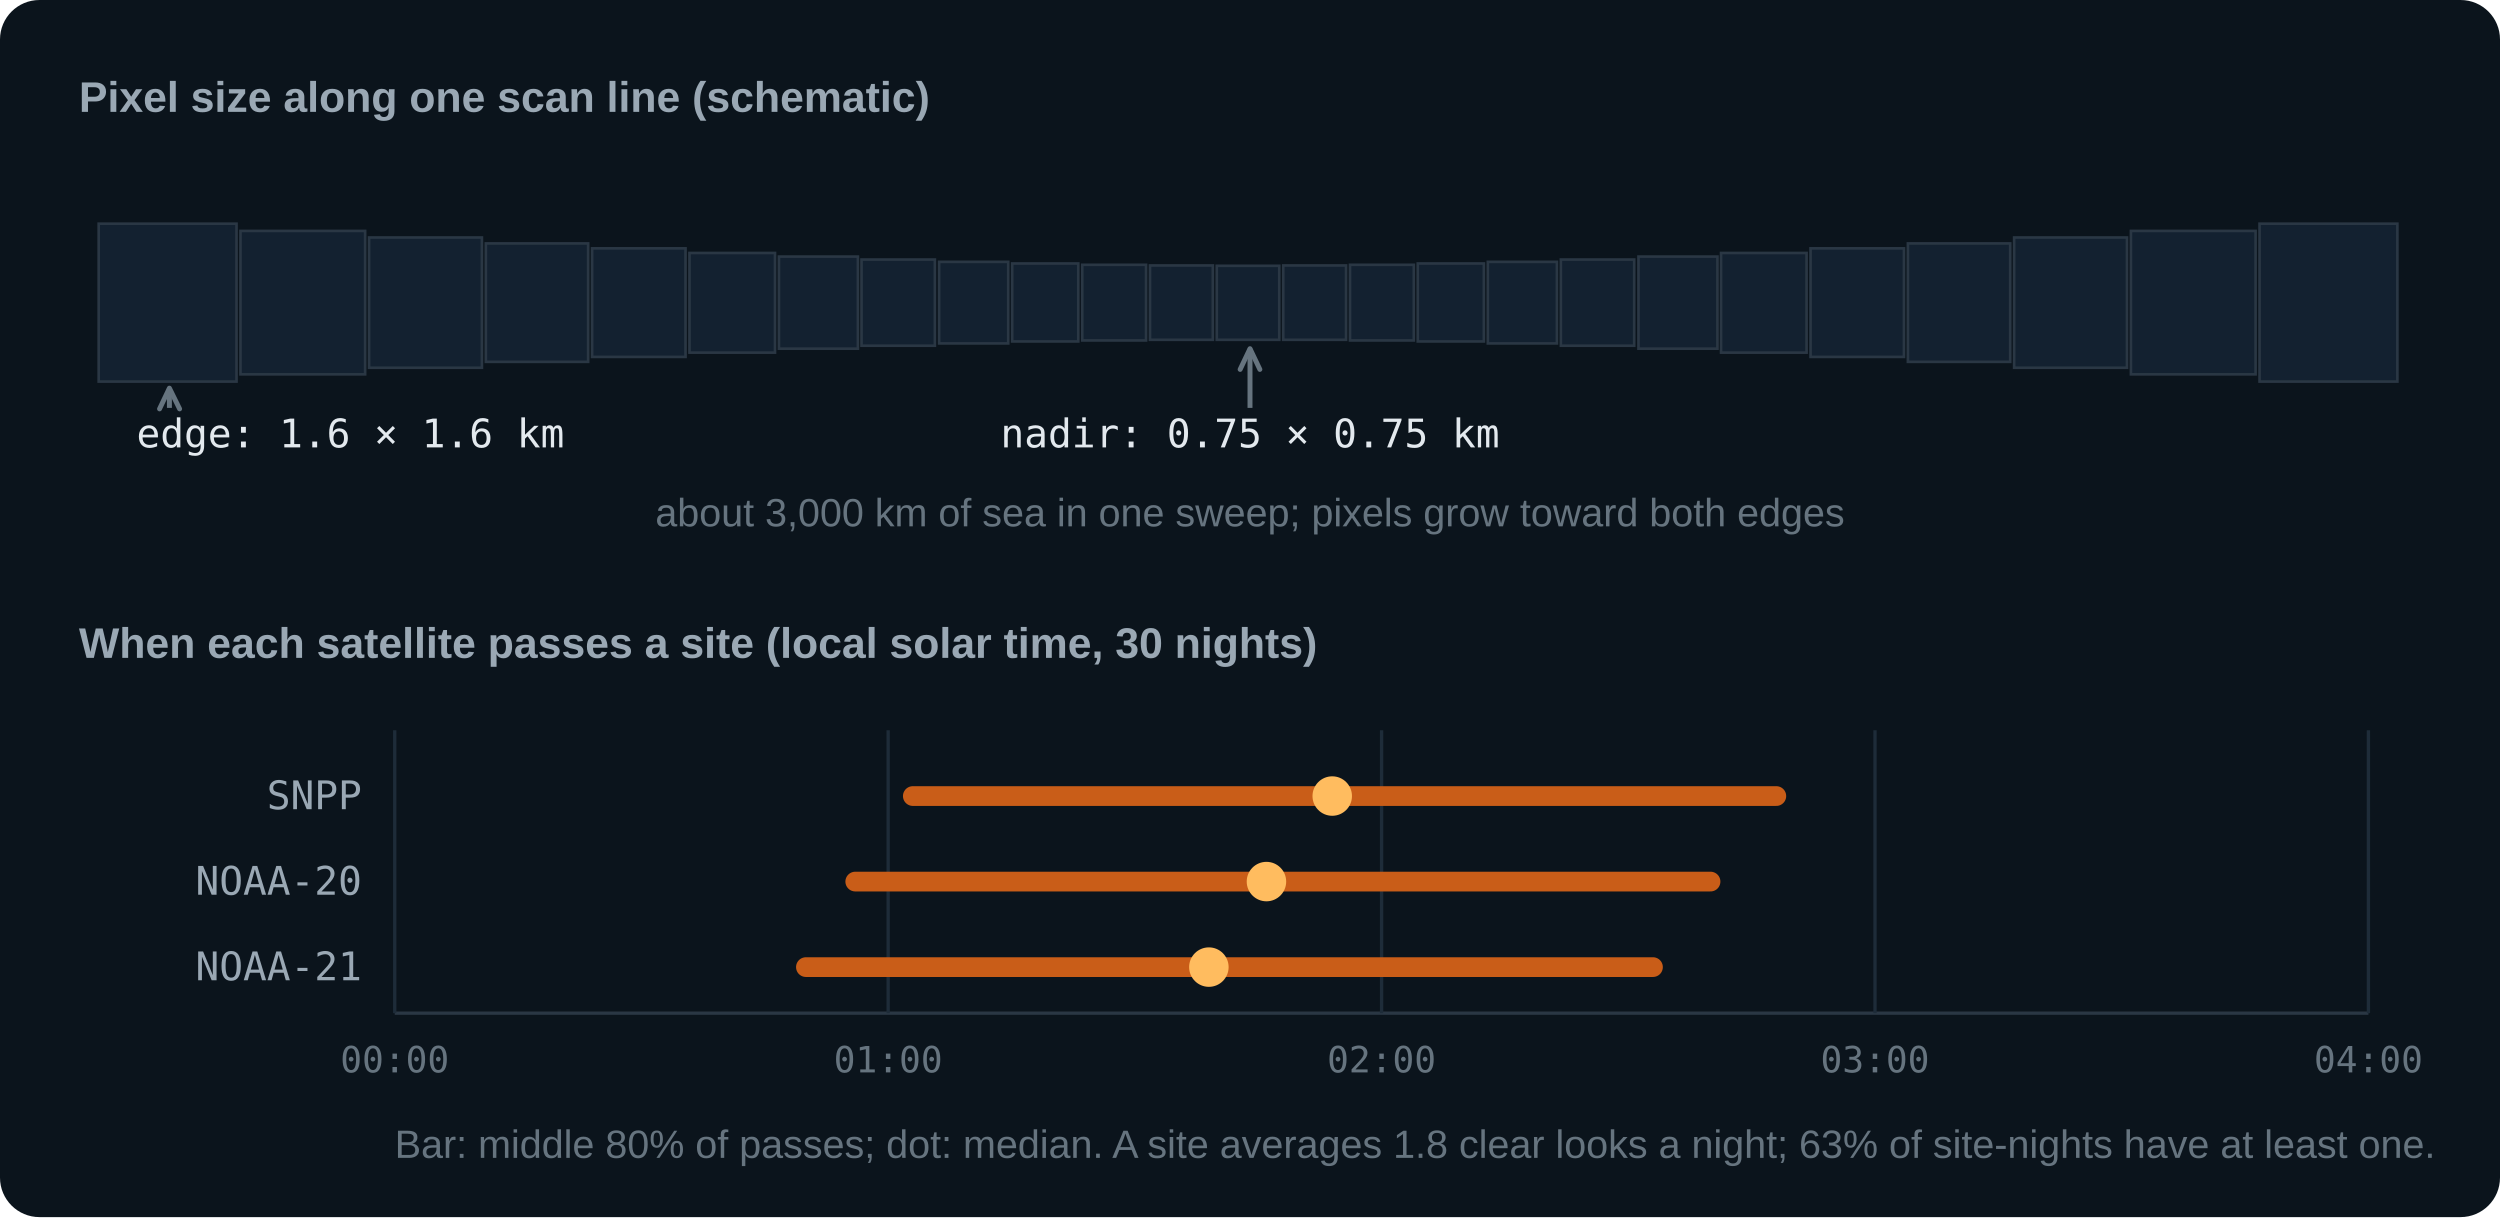
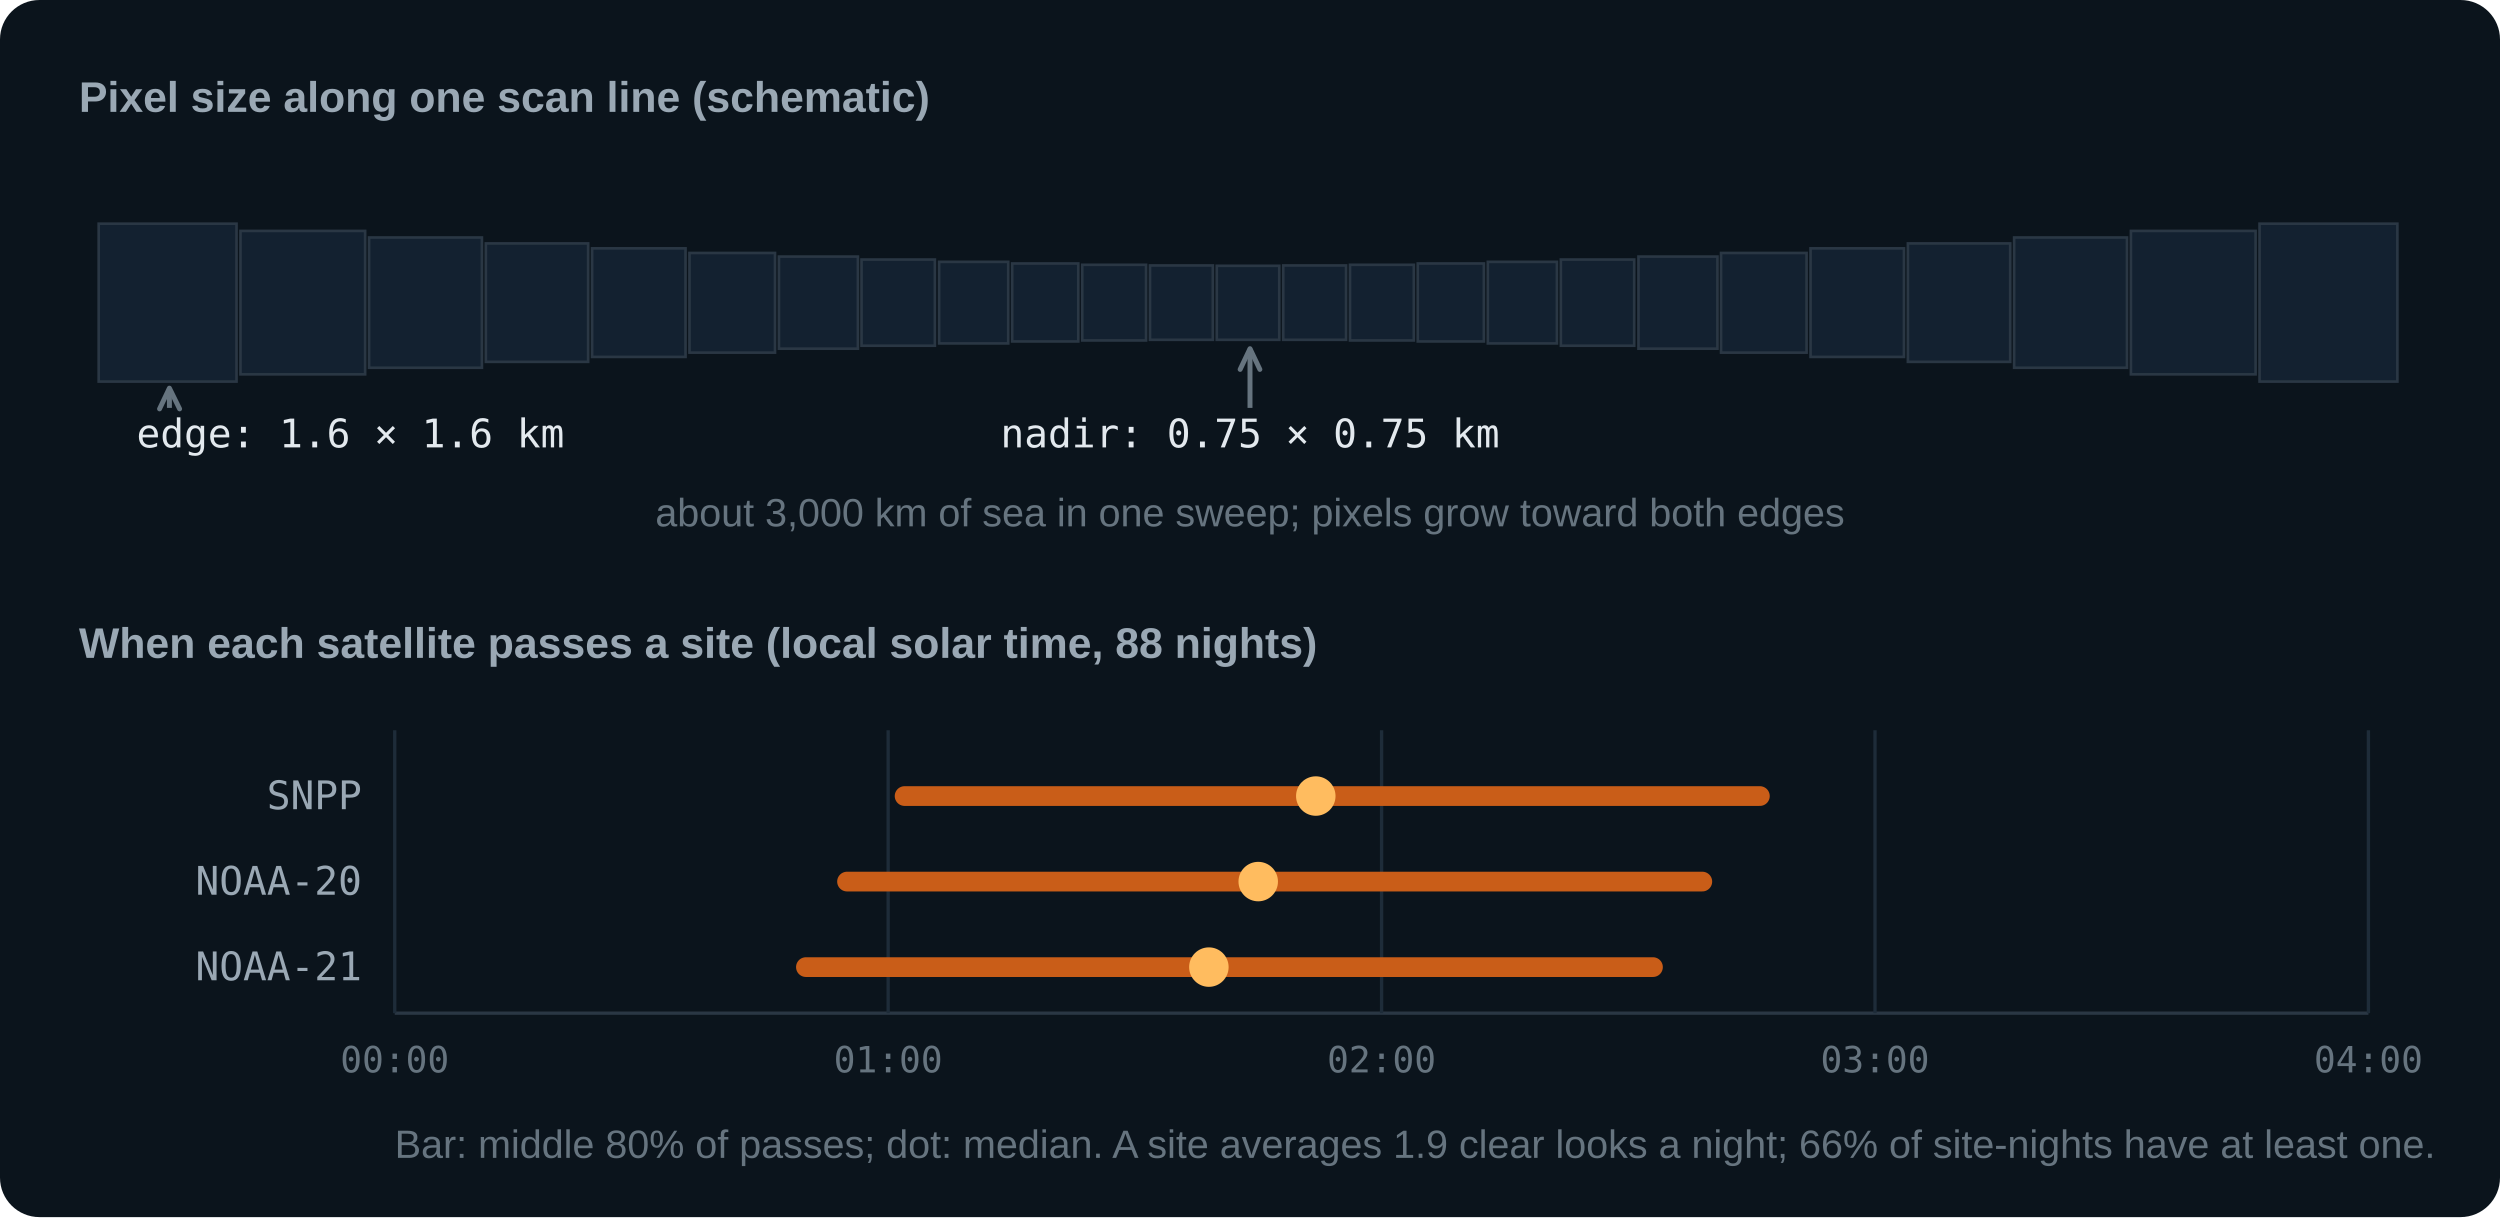
<svg xmlns="http://www.w3.org/2000/svg" viewBox="0 0 760 370" width="760" height="370" role="img" aria-label="VIIRS pixel sizes across the swath and satellite pass times">
  <rect width="760" height="370" rx="12" fill="#0b141c" />
  <text x="24.0" y="34.0" fill="#9aa8b4" font-size="13" font-family="Archivo, 'Helvetica Neue', Arial, sans-serif" text-anchor="start" font-weight="600">Pixel size along one scan line (schematic)</text>
  <rect x="30.0" y="68.0" width="41.9" height="48.0" fill="#132130" stroke="#2a3744" stroke-width="0.8" rx="0" />
  <rect x="73.1" y="70.2" width="37.9" height="43.6" fill="#132130" stroke="#2a3744" stroke-width="0.8" rx="0" />
  <rect x="112.2" y="72.2" width="34.3" height="39.6" fill="#132130" stroke="#2a3744" stroke-width="0.8" rx="0" />
  <rect x="147.7" y="74.0" width="31.1" height="36.0" fill="#132130" stroke="#2a3744" stroke-width="0.8" rx="0" />
  <rect x="180.0" y="75.5" width="28.4" height="33.0" fill="#132130" stroke="#2a3744" stroke-width="0.8" rx="0" />
  <rect x="209.6" y="76.9" width="26.0" height="30.3" fill="#132130" stroke="#2a3744" stroke-width="0.8" rx="0" />
  <rect x="236.8" y="78.0" width="24.0" height="28.0" fill="#132130" stroke="#2a3744" stroke-width="0.8" rx="0" />
  <rect x="261.9" y="78.9" width="22.3" height="26.2" fill="#132130" stroke="#2a3744" stroke-width="0.8" rx="0" />
  <rect x="285.5" y="79.6" width="21.0" height="24.8" fill="#132130" stroke="#2a3744" stroke-width="0.8" rx="0" />
  <rect x="307.7" y="80.1" width="20.1" height="23.7" fill="#132130" stroke="#2a3744" stroke-width="0.8" rx="0" />
  <rect x="329.0" y="80.5" width="19.4" height="23.0" fill="#132130" stroke="#2a3744" stroke-width="0.8" rx="0" />
  <rect x="349.6" y="80.7" width="19.1" height="22.6" fill="#132130" stroke="#2a3744" stroke-width="0.8" rx="0" />
  <rect x="369.9" y="80.8" width="19.0" height="22.5" fill="#132130" stroke="#2a3744" stroke-width="0.8" rx="0" />
  <rect x="390.1" y="80.7" width="19.1" height="22.6" fill="#132130" stroke="#2a3744" stroke-width="0.8" rx="0" />
  <rect x="410.4" y="80.5" width="19.4" height="23.0" fill="#132130" stroke="#2a3744" stroke-width="0.8" rx="0" />
  <rect x="431.0" y="80.1" width="20.1" height="23.7" fill="#132130" stroke="#2a3744" stroke-width="0.8" rx="0" />
  <rect x="452.3" y="79.6" width="21.0" height="24.8" fill="#132130" stroke="#2a3744" stroke-width="0.8" rx="0" />
  <rect x="474.5" y="78.9" width="22.3" height="26.2" fill="#132130" stroke="#2a3744" stroke-width="0.8" rx="0" />
  <rect x="498.1" y="78.0" width="24.0" height="28.0" fill="#132130" stroke="#2a3744" stroke-width="0.8" rx="0" />
  <rect x="523.2" y="76.9" width="26.0" height="30.3" fill="#132130" stroke="#2a3744" stroke-width="0.8" rx="0" />
  <rect x="550.4" y="75.5" width="28.4" height="33.0" fill="#132130" stroke="#2a3744" stroke-width="0.8" rx="0" />
  <rect x="580.0" y="74.0" width="31.1" height="36.0" fill="#132130" stroke="#2a3744" stroke-width="0.8" rx="0" />
  <rect x="612.3" y="72.2" width="34.3" height="39.6" fill="#132130" stroke="#2a3744" stroke-width="0.8" rx="0" />
  <rect x="647.8" y="70.2" width="37.9" height="43.6" fill="#132130" stroke="#2a3744" stroke-width="0.8" rx="0" />
  <rect x="686.9" y="68.0" width="41.9" height="48.0" fill="#132130" stroke="#2a3744" stroke-width="0.8" rx="0" />
  <text x="380.0" y="136.0" fill="#e3e9ee" font-size="12" font-family="'IBM Plex Mono', Menlo, Consolas, monospace" text-anchor="middle" font-weight="400">nadir: 0.75 × 0.75 km</text>
  <text x="41.5" y="136.0" fill="#e3e9ee" font-size="12" font-family="'IBM Plex Mono', Menlo, Consolas, monospace" text-anchor="start" font-weight="400">edge: 1.6 × 1.6 km</text>
  <line x1="380.0" y1="124.0" x2="380.0" y2="106.0" stroke="#66747f" stroke-width="1.5" />
  <path d="M383.0,112.3 L380.0,106.0 L377.0,112.3" stroke="#66747f" stroke-width="1.5" fill="none" stroke-linejoin="round" stroke-linecap="round" />
  <line x1="51.5" y1="124.0" x2="51.5" y2="118.0" stroke="#66747f" stroke-width="1.5" />
  <path d="M54.6,124.3 L51.5,118.0 L48.5,124.3" stroke="#66747f" stroke-width="1.5" fill="none" stroke-linejoin="round" stroke-linecap="round" />
  <text x="380.0" y="160.0" fill="#66747f" font-size="12" font-family="Archivo, 'Helvetica Neue', Arial, sans-serif" text-anchor="middle" font-weight="400">about 3,000 km of sea in one sweep; pixels grow toward both edges</text>
-   <text x="24.0" y="200.0" fill="#9aa8b4" font-size="13" font-family="Archivo, 'Helvetica Neue', Arial, sans-serif" text-anchor="start" font-weight="600">When each satellite passes a site (local solar time, 30 nights)</text>
+   <text x="24.0" y="200.0" fill="#9aa8b4" font-size="13" font-family="Archivo, 'Helvetica Neue', Arial, sans-serif" text-anchor="start" font-weight="600">When each satellite passes a site (local solar time, 88 nights)</text>
  <line x1="120.0" y1="308.0" x2="720.0" y2="308.0" stroke="#2a3744" stroke-width="1" />
  <line x1="120.0" y1="222.0" x2="120.0" y2="308.0" stroke="#1e2c39" stroke-width="1" />
  <text x="120.0" y="326.0" fill="#66747f" font-size="11" font-family="'IBM Plex Mono', Menlo, Consolas, monospace" text-anchor="middle" font-weight="400">00:00</text>
  <line x1="270.0" y1="222.0" x2="270.0" y2="308.0" stroke="#1e2c39" stroke-width="1" />
  <text x="270.0" y="326.0" fill="#66747f" font-size="11" font-family="'IBM Plex Mono', Menlo, Consolas, monospace" text-anchor="middle" font-weight="400">01:00</text>
  <line x1="420.0" y1="222.0" x2="420.0" y2="308.0" stroke="#1e2c39" stroke-width="1" />
  <text x="420.0" y="326.0" fill="#66747f" font-size="11" font-family="'IBM Plex Mono', Menlo, Consolas, monospace" text-anchor="middle" font-weight="400">02:00</text>
  <line x1="570.0" y1="222.0" x2="570.0" y2="308.0" stroke="#1e2c39" stroke-width="1" />
  <text x="570.0" y="326.0" fill="#66747f" font-size="11" font-family="'IBM Plex Mono', Menlo, Consolas, monospace" text-anchor="middle" font-weight="400">03:00</text>
  <line x1="720.0" y1="222.0" x2="720.0" y2="308.0" stroke="#1e2c39" stroke-width="1" />
  <text x="720.0" y="326.0" fill="#66747f" font-size="11" font-family="'IBM Plex Mono', Menlo, Consolas, monospace" text-anchor="middle" font-weight="400">04:00</text>
  <text x="110.0" y="246.0" fill="#9aa8b4" font-size="12" font-family="'IBM Plex Mono', Menlo, Consolas, monospace" text-anchor="end" font-weight="400">SNPP</text>
-   <line x1="277.5" y1="242.0" x2="540.0" y2="242.0" stroke="#c95d18" stroke-width="6" stroke-linecap="round" />
-   <circle cx="405.0" cy="242.0" r="6" fill="#ffbc5f" />
+   <line x1="275.0" y1="242.0" x2="535.0" y2="242.0" stroke="#c95d18" stroke-width="6" stroke-linecap="round" />
+   <circle cx="400.0" cy="242.0" r="6" fill="#ffbc5f" />
  <text x="110.0" y="272.0" fill="#9aa8b4" font-size="12" font-family="'IBM Plex Mono', Menlo, Consolas, monospace" text-anchor="end" font-weight="400">NOAA-20</text>
-   <line x1="260.0" y1="268.0" x2="520.0" y2="268.0" stroke="#c95d18" stroke-width="6" stroke-linecap="round" />
-   <circle cx="385.0" cy="268.0" r="6" fill="#ffbc5f" />
+   <line x1="257.5" y1="268.0" x2="517.5" y2="268.0" stroke="#c95d18" stroke-width="6" stroke-linecap="round" />
+   <circle cx="382.5" cy="268.0" r="6" fill="#ffbc5f" />
  <text x="110.0" y="298.0" fill="#9aa8b4" font-size="12" font-family="'IBM Plex Mono', Menlo, Consolas, monospace" text-anchor="end" font-weight="400">NOAA-21</text>
  <line x1="245.0" y1="294.0" x2="502.5" y2="294.0" stroke="#c95d18" stroke-width="6" stroke-linecap="round" />
  <circle cx="367.5" cy="294.0" r="6" fill="#ffbc5f" />
-   <text x="120.0" y="352.0" fill="#66747f" font-size="12" font-family="Archivo, 'Helvetica Neue', Arial, sans-serif" text-anchor="start" font-weight="400">Bar: middle 80% of passes; dot: median. A site averages 1.8 clear looks a night; 63% of site-nights have at least one.</text>
+   <text x="120.0" y="352.0" fill="#66747f" font-size="12" font-family="Archivo, 'Helvetica Neue', Arial, sans-serif" text-anchor="start" font-weight="400">Bar: middle 80% of passes; dot: median. A site averages 1.9 clear looks a night; 66% of site-nights have at least one.</text>
</svg>
